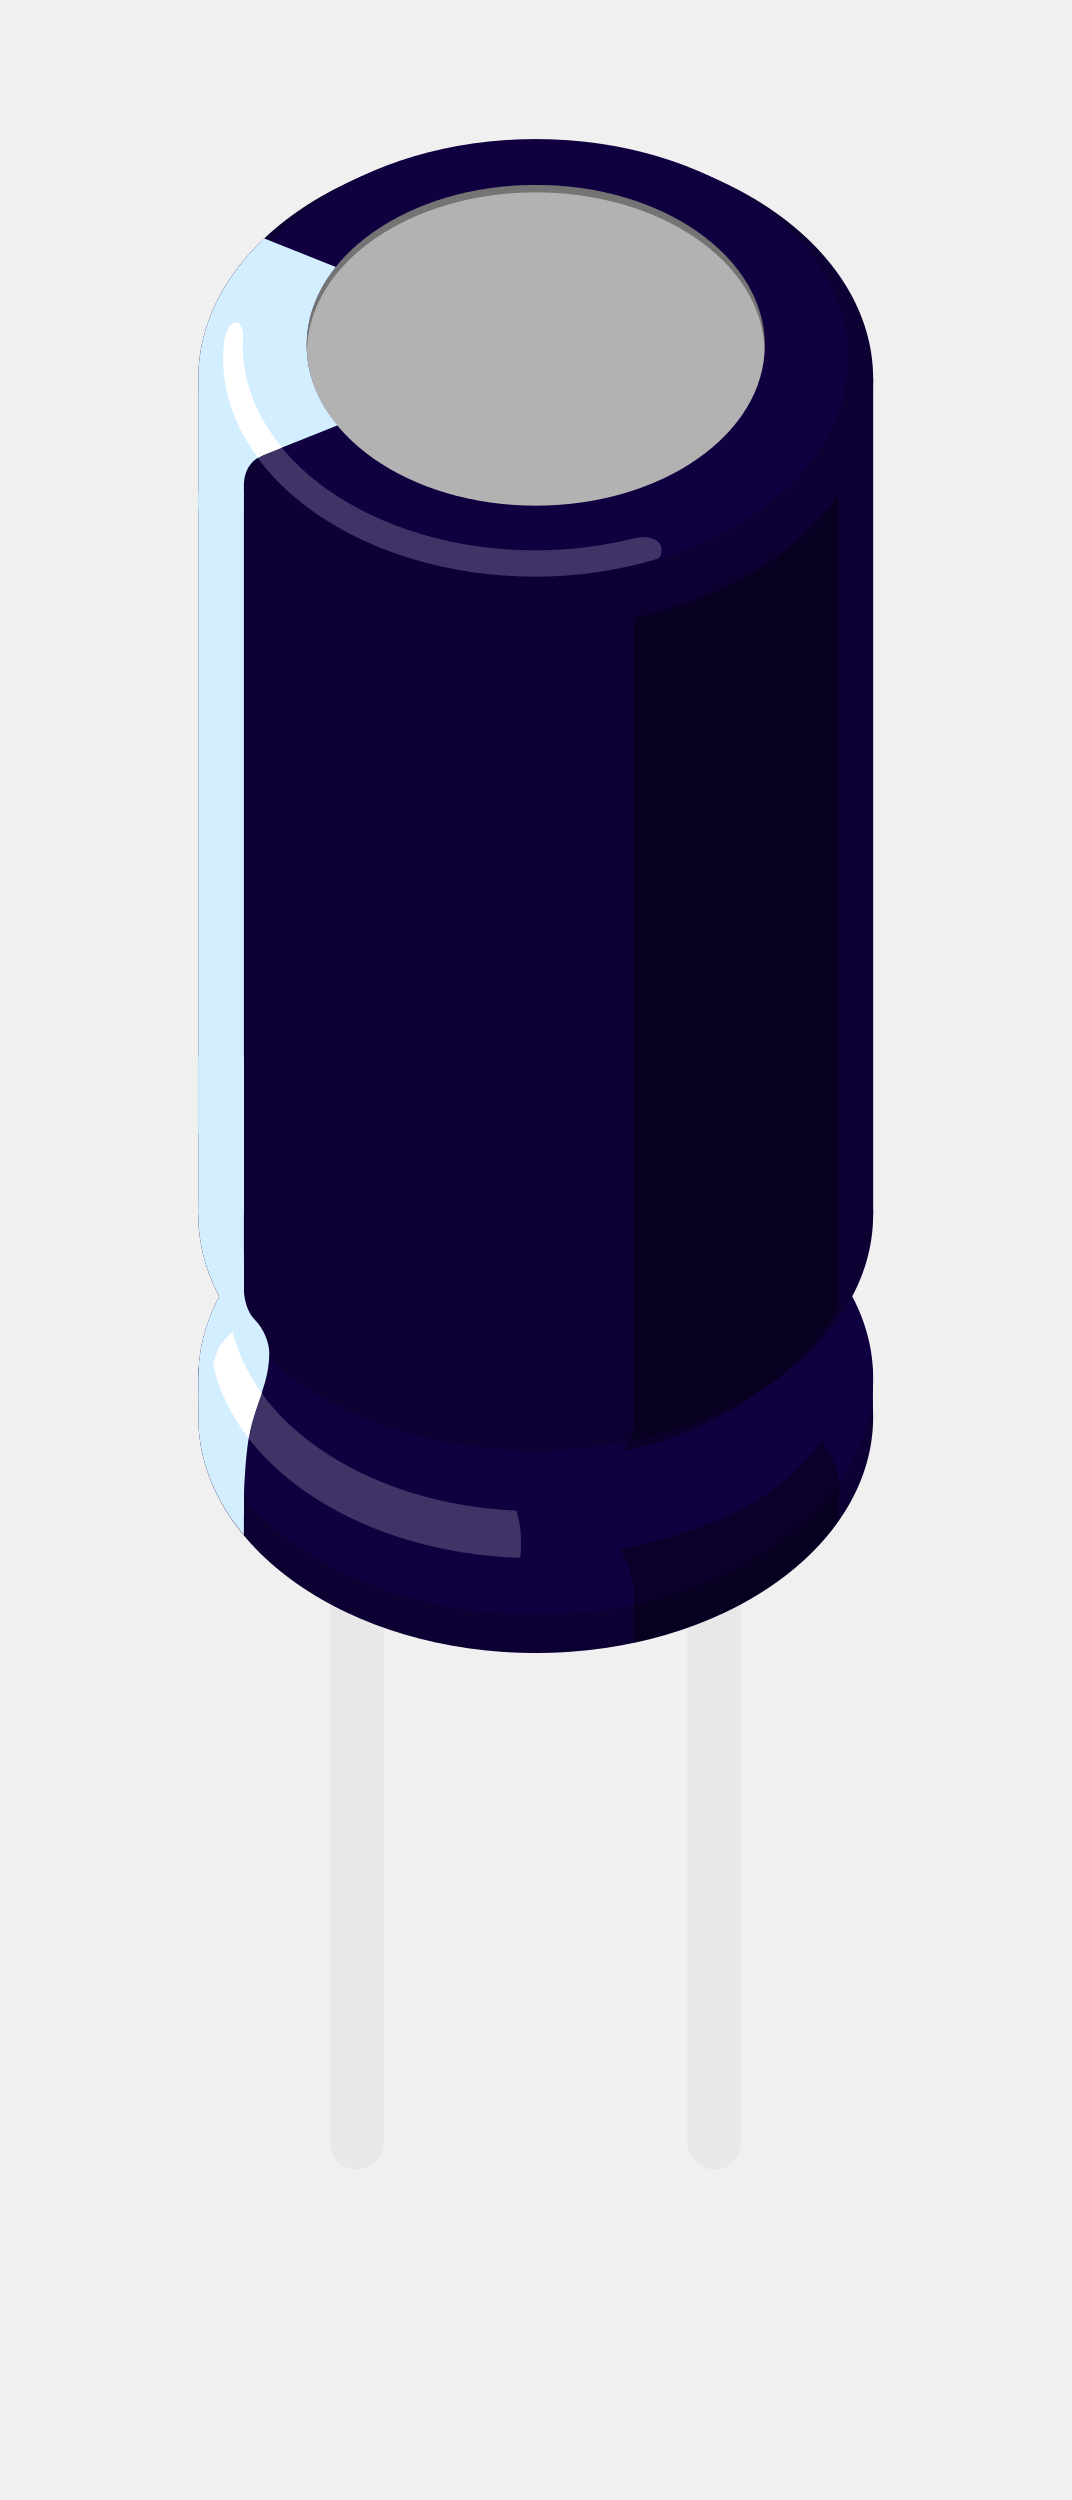
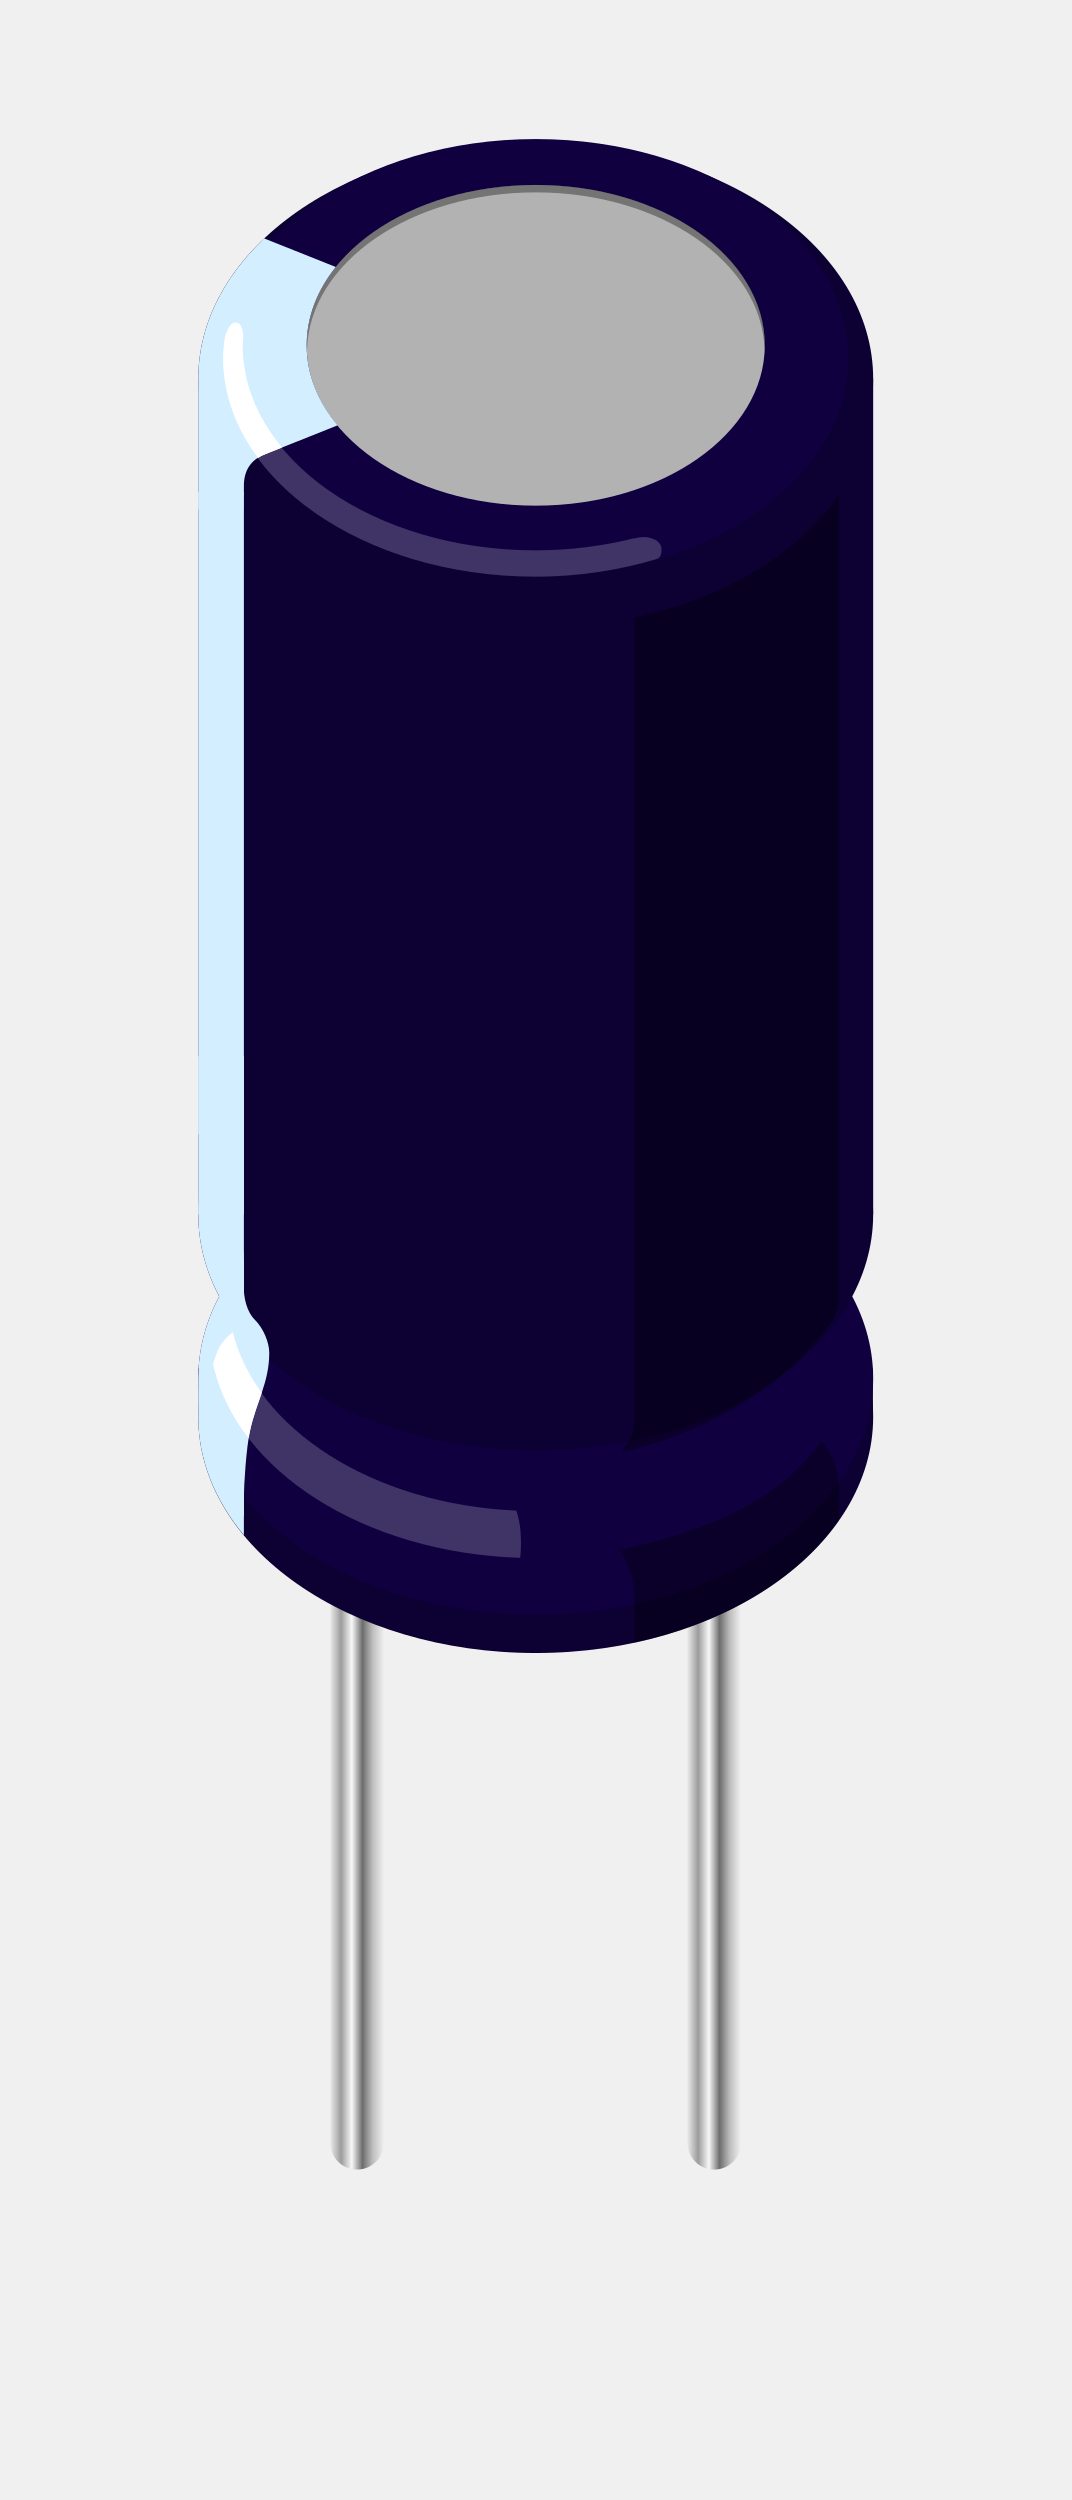
<svg xmlns="http://www.w3.org/2000/svg" xmlns:xlink="http://www.w3.org/1999/xlink" viewBox="0 0 30 70">
  <defs>
-     <linearGradient xlink:href="#ntc-linearGradient594-5" id="linearGradient20" x1="10.385" y1="132.292" x2="10.782" y2="132.292" gradientUnits="userSpaceOnUse" />
-     <linearGradient xlink:href="#ntc-linearGradient594-5" id="linearGradient21" gradientUnits="userSpaceOnUse" x1="10.385" y1="132.292" x2="10.782" y2="132.292" />
+     <linearGradient xlink:href="#ntc-linearGradient594-5" id="linearGradient20" x1="10.385" y1="132.292" x2="10.782" y2="132.292" gradientUnits="userSpaceOnUse" gradientTransform="translate(0,0)" />
+     <linearGradient xlink:href="#ntc-linearGradient594-5" id="linearGradient21" gradientUnits="userSpaceOnUse" x1="10.385" y1="132.292" x2="10.782" y2="132.292" gradientTransform="translate(0,0)" />
    <linearGradient id="ntc-linearGradient594-5" gradientTransform="scale(2.125116,0.4705625)" x1="80.503" y1="293.719" x2="82.611" y2="293.719" gradientUnits="userSpaceOnUse">
      <stop style="stop-color:#e8e8e8;stop-opacity:1;" offset="0.003" id="ntc-stop589" />
      <stop style="stop-color:#9c9c9c;stop-opacity:1;" offset="0.2" id="ntc-stop590" />
      <stop style="stop-color:#f8f8f8;stop-opacity:1;" offset="0.4" id="ntc-stop591" />
      <stop style="stop-color:#6d6d6d;stop-opacity:1;" offset="0.6" id="ntc-stop592" />
      <stop style="stop-color:#bdbdbd;stop-opacity:1;" offset="0.789" id="ntc-stop593" />
      <stop style="stop-color:#f0f0f0;stop-opacity:1;" offset="1" id="ntc-stop594" />
    </linearGradient>
  </defs>
  <g transform="matrix(3.7795,0,0,3.7795,-130,0)">
    <g id="g26" transform="translate(27.51666,-119.0625)">
      <g id="g24" transform="translate(-1.058329)">
        <path style="fill:none;stroke:url(#linearGradient20);stroke-width:0.397;stroke-linecap:round;stroke-dasharray:none;stroke-opacity:1" d="M 10.583,134.937 C 10.583,133.174 10.583,131.41 10.583,129.646" id="path18" />
        <path style="fill:none;stroke:url(#linearGradient21);stroke-width:0.397;stroke-linecap:round;stroke-dasharray:none;stroke-opacity:1" d="M 10.583,134.937 C 10.583,133.174 10.583,131.41 10.583,129.646" id="path18-6" transform="translate(2.645833)" />
      </g>
      <g id="g1052" transform="translate(-30.00881,-2.643322)">
        <ellipse cx="40.857" cy="132.202" fill="#0d0033" rx="2.5" ry="1.75" id="ellipse37" style="stroke-width:0.353" />
        <rect fill="#0d0033" height="0.357" width="4.998" y="131.845" id="rect38" x="38.357" style="stroke-width:0.353" />
        <ellipse cx="40.857" cy="131.918" fill="#100040" rx="2.5" ry="1.75" id="ellipse38" style="stroke-width:0.353" />
        <ellipse cx="40.857" cy="130.702" fill="#0d0033" rx="2.5" ry="1.75" id="ellipse39" style="stroke-width:0.353" />
        <rect fill="#0d0033" height="6.189" width="5" y="124.512" id="rect39" x="38.357" style="stroke-width:0.353" />
        <ellipse cx="40.857" cy="124.512" fill="#0d0033" rx="2.5" ry="1.75" id="ellipse40" style="stroke-width:0.353" />
        <ellipse cx="40.857" cy="124.357" fill="#100040" rx="2.315" ry="1.621" id="ellipse41" style="stroke-width:0.353" />
        <ellipse cx="40.857" cy="124.264" fill="#b2b2b2" rx="1.697" ry="1.188" id="ellipse42" style="stroke-width:0.353" />
        <path d="M 38.845,123.473 C 38.538,123.764 38.357,124.124 38.357,124.512 V 125.479 H 38.691 V 125.386 L 38.695,125.351 C 38.695,125.351 38.695,125.369 38.695,125.304 38.695,125.187 38.751,125.111 38.845,125.074 38.935,125.038 38.929,124.398 38.929,124.398 Z" fill="#d2eeff" id="path42" style="stroke-width:0.353" />
        <path d="M 39.16,124.264 C 39.16,124.052 39.239,123.855 39.376,123.684 L 38.845,123.472 C 38.652,123.709 38.541,123.982 38.541,124.273 38.541,124.564 38.653,124.838 38.845,125.074 L 39.389,124.857 C 39.244,124.683 39.16,124.48 39.16,124.264 Z" fill="#d2eeff" id="path43" style="stroke-width:0.353" />
        <rect fill="#d2eeff" height="5.35" width="0.338" y="125.351" id="rect43" x="38.357" style="stroke-width:0.353" />
        <rect fill="#d2eeff" height="0.576" width="0.338" y="129.532" id="rect44" x="38.357" style="stroke-width:0.353" />
        <path d="M 38.357,131.918 V 132.201 C 38.357,132.521 38.48,132.821 38.695,133.079 V 132.796 131.322 131.039 C 38.48,131.298 38.357,131.598 38.357,131.918 Z" fill="#d2eeff" id="path44" style="stroke-width:0.353" />
        <path d="M 38.695,129.823 C 38.48,130.081 38.357,130.381 38.357,130.702 38.357,131.022 38.48,131.321 38.695,131.58 Z" fill="#d2eeff" id="path45" style="stroke-width:0.353" />
        <path d="M 38.695,132.944 C 38.695,132.944 38.695,132.879 38.695,132.797 38.695,132.714 38.712,132.43 38.741,132.303 38.786,132.093 38.883,131.949 38.883,131.728 38.883,131.653 38.841,131.548 38.777,131.484 38.715,131.422 38.693,131.323 38.693,131.22 38.693,131.117 38.693,130.986 38.693,130.986 L 38.549,130.991 38.564,132.795 Z" fill="#d2eeff" id="path46" style="stroke-width:0.353" />
        <path d="M 40.857,123.131 C 41.781,123.131 42.531,123.649 42.552,124.292 42.552,124.282 42.555,124.273 42.555,124.264 42.555,123.607 41.795,123.075 40.857,123.075 39.921,123.075 39.161,123.607 39.161,124.264 39.161,124.273 39.162,124.282 39.163,124.292 39.183,123.649 39.933,123.131 40.857,123.131 Z" opacity="0.35" id="path47" style="stroke-width:0.353" />
        <path d="M 41.587,126.281 V 129.028 131.131 C 41.587,131.131 41.587,132.21 41.587,132.253 41.587,132.296 41.573,132.332 41.556,132.365 41.535,132.403 41.488,132.464 41.488,132.464 42.154,132.321 42.74,131.937 43.042,131.505 43.063,131.479 43.085,131.422 43.092,131.398 43.099,131.372 43.102,131.348 43.102,131.348 V 131.131 129.933 L 43.102,125.376 C 42.801,125.808 42.253,126.139 41.587,126.281 Z" opacity="0.35" id="path48" style="stroke-width:0.353" />
        <path d="M 43.064,132.525 C 43.04,132.462 42.973,132.383 42.973,132.383 42.672,132.815 42.145,133.045 41.479,133.187 41.479,133.187 41.539,133.288 41.565,133.375 41.591,133.461 41.588,133.592 41.588,133.592 V 133.875 C 42.253,133.733 42.802,133.401 43.103,132.97 43.103,132.97 43.103,132.773 43.103,132.721 43.103,132.663 43.084,132.576 43.064,132.525 Z" opacity="0.35" id="path49" style="stroke-width:0.353" />
        <path d="M 40.745,133.056 C 40.74,132.996 40.729,132.943 40.713,132.897 39.651,132.85 38.788,132.295 38.612,131.575 38.579,131.602 38.54,131.638 38.517,131.68 38.498,131.714 38.481,131.764 38.467,131.812 38.637,132.6 39.582,133.21 40.742,133.247 40.748,133.194 40.75,133.131 40.745,133.056 Z" fill="#ffffff" opacity="0.2" id="path50" style="stroke-width:0.353" />
        <path d="M 41.789,125.777 C 41.79,125.739 41.76,125.712 41.736,125.702 41.71,125.691 41.667,125.673 41.587,125.695 H 41.58 C 41.353,125.751 41.111,125.783 40.856,125.783 39.658,125.783 38.686,125.103 38.686,124.264 38.686,124.24 38.689,124.217 38.691,124.194 38.691,124.192 38.689,124.19 38.689,124.188 38.689,124.151 38.674,124.102 38.642,124.097 38.606,124.09 38.588,124.12 38.57,124.158 38.561,124.176 38.554,124.203 38.55,124.234 38.549,124.238 38.548,124.242 38.548,124.246 38.547,124.25 38.547,124.256 38.547,124.26 38.543,124.292 38.541,124.325 38.541,124.357 38.541,125.252 39.578,125.978 40.856,125.978 41.178,125.978 41.481,125.929 41.758,125.846 41.784,125.833 41.787,125.811 41.789,125.777 Z" fill="#ffffff" opacity="0.2" id="path51" style="stroke-width:0.353" />
        <path d="M 38.517,131.68 C 38.498,131.714 38.481,131.764 38.467,131.812 38.51,132.008 38.6,132.193 38.73,132.361 38.733,132.339 38.737,132.32 38.741,132.303 38.763,132.199 38.798,132.113 38.827,132.025 38.726,131.886 38.651,131.734 38.613,131.575 38.579,131.602 38.541,131.639 38.517,131.68 Z" fill="#ffffff" id="path52" style="stroke-width:0.353" />
        <path d="M 38.686,124.264 C 38.686,124.24 38.69,124.217 38.691,124.193 38.69,124.191 38.688,124.19 38.688,124.187 38.688,124.15 38.674,124.101 38.642,124.096 38.606,124.09 38.588,124.12 38.57,124.158 38.561,124.176 38.554,124.203 38.55,124.234 38.549,124.238 38.548,124.242 38.548,124.246 38.547,124.25 38.547,124.256 38.547,124.26 38.543,124.292 38.541,124.325 38.541,124.357 38.541,124.625 38.636,124.877 38.8,125.099 38.814,125.09 38.828,125.081 38.845,125.074 L 38.977,125.021 C 38.793,124.798 38.686,124.54 38.686,124.264 Z" fill="#ffffff" id="path53" style="stroke-width:0.353" />
      </g>
    </g>
  </g>
</svg>
